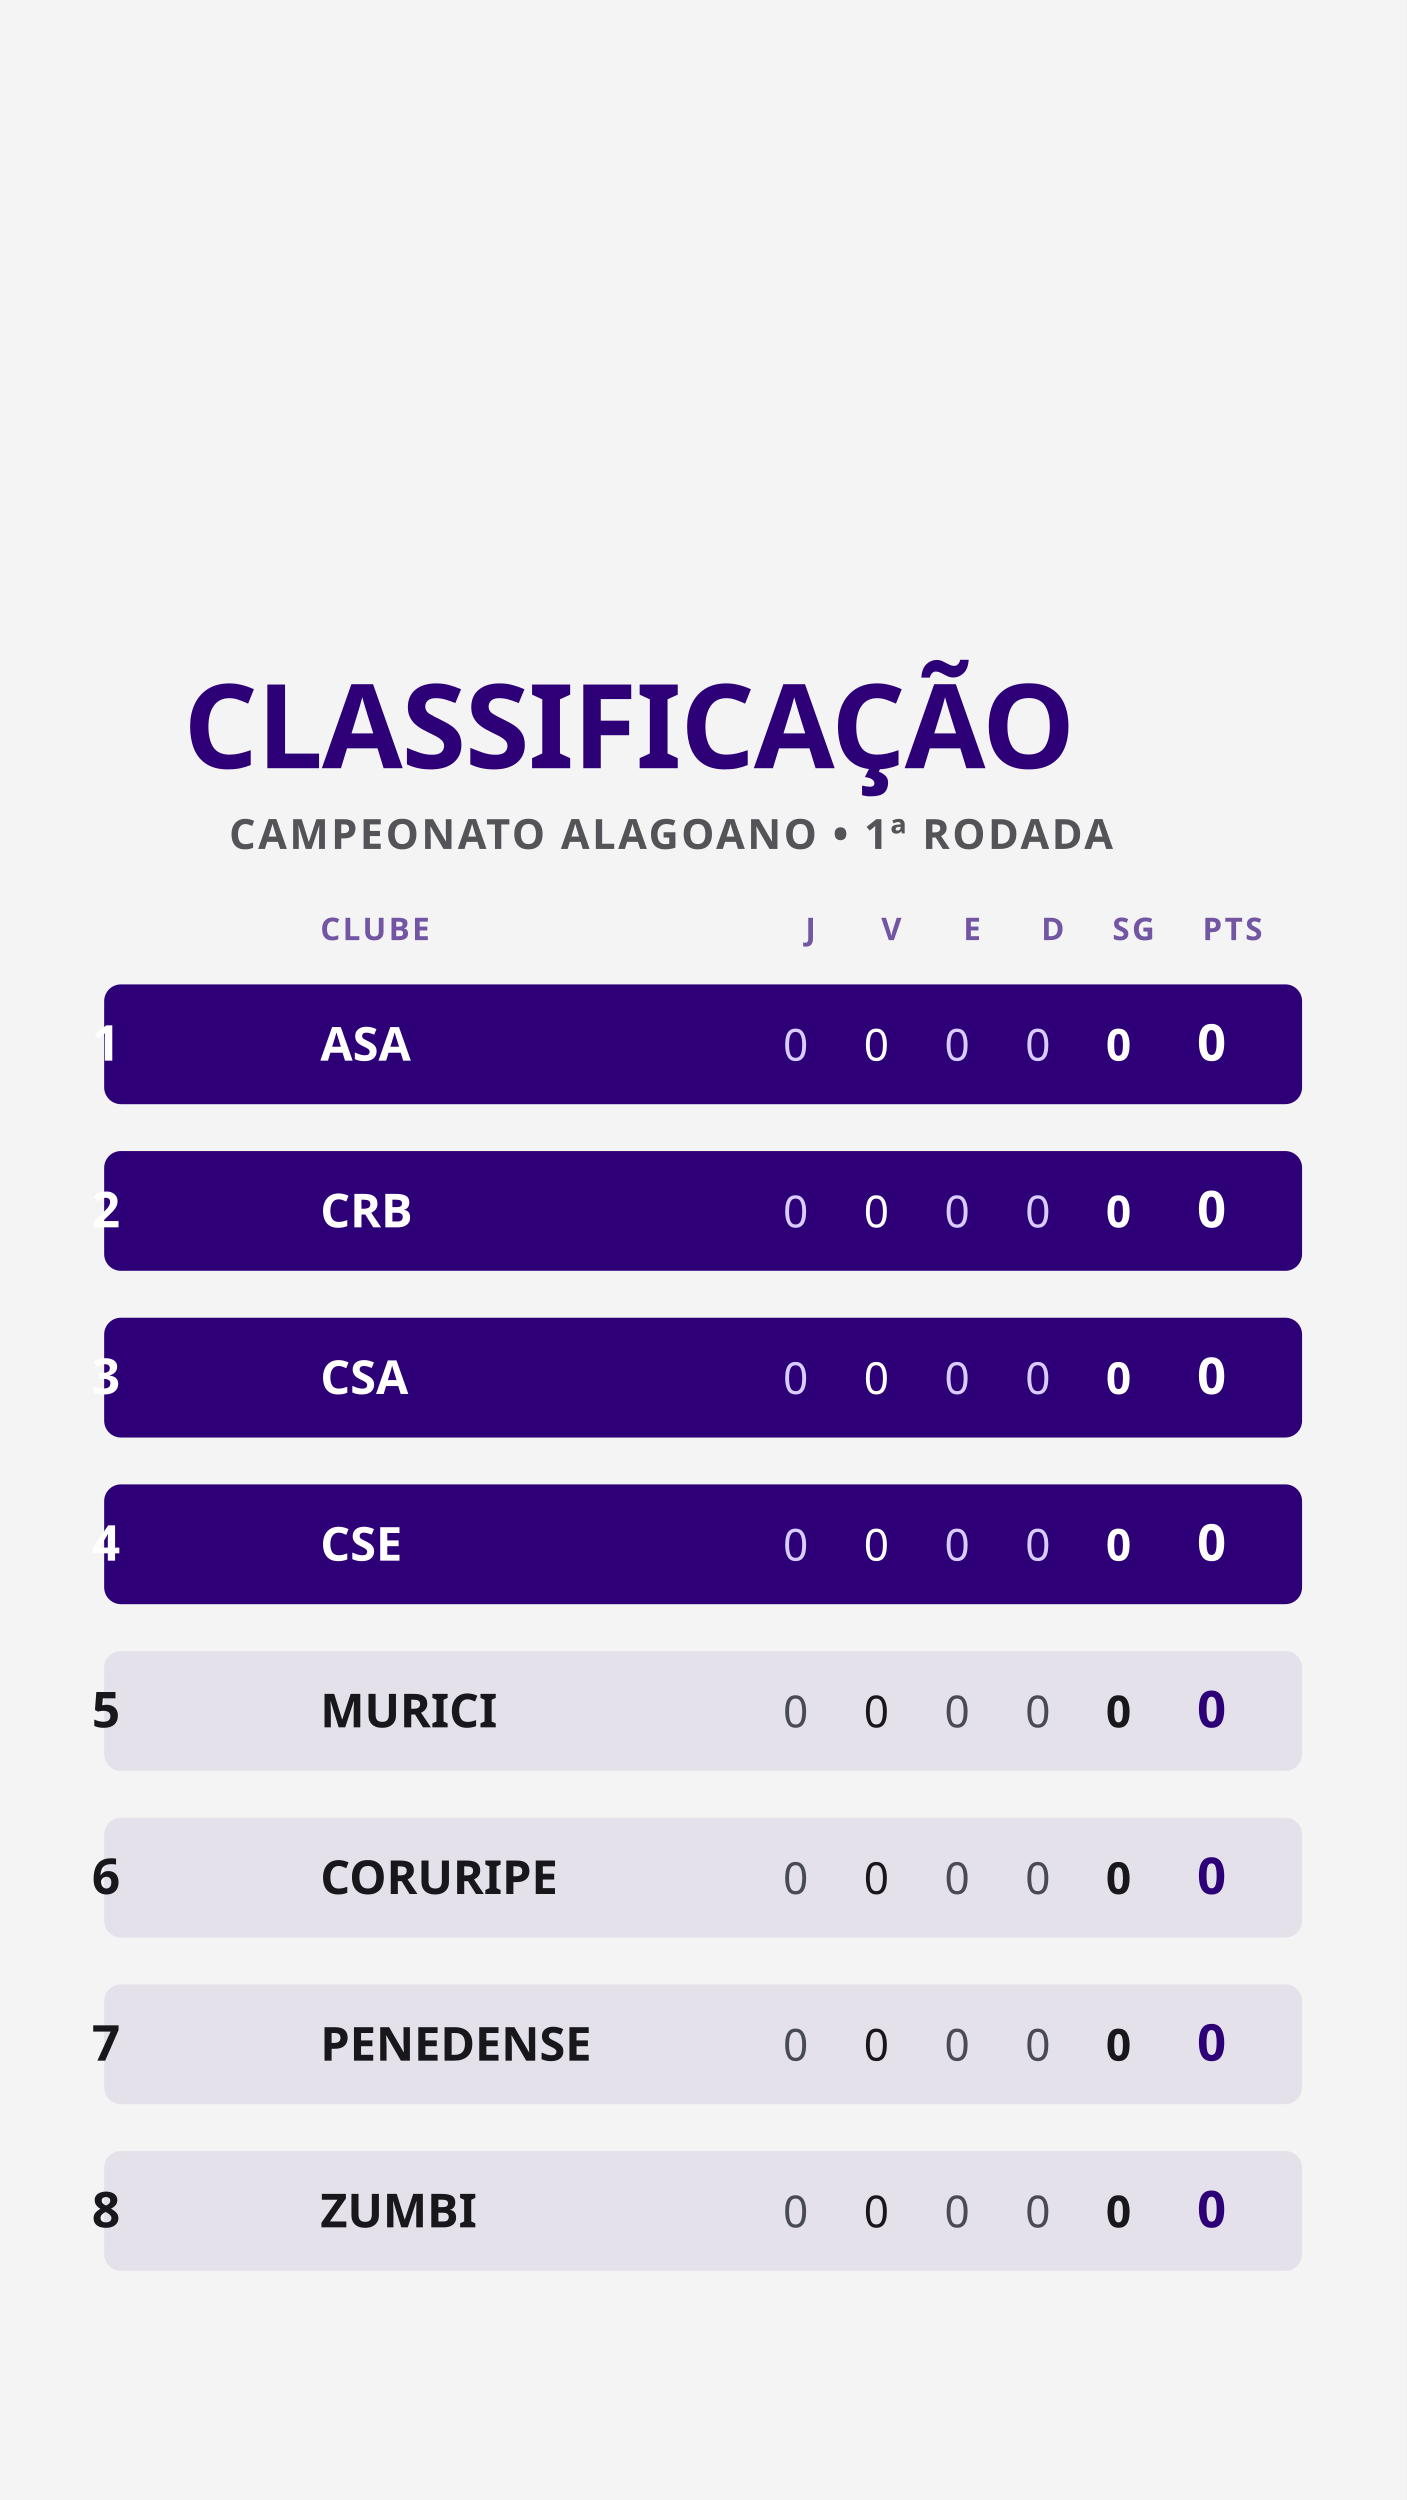
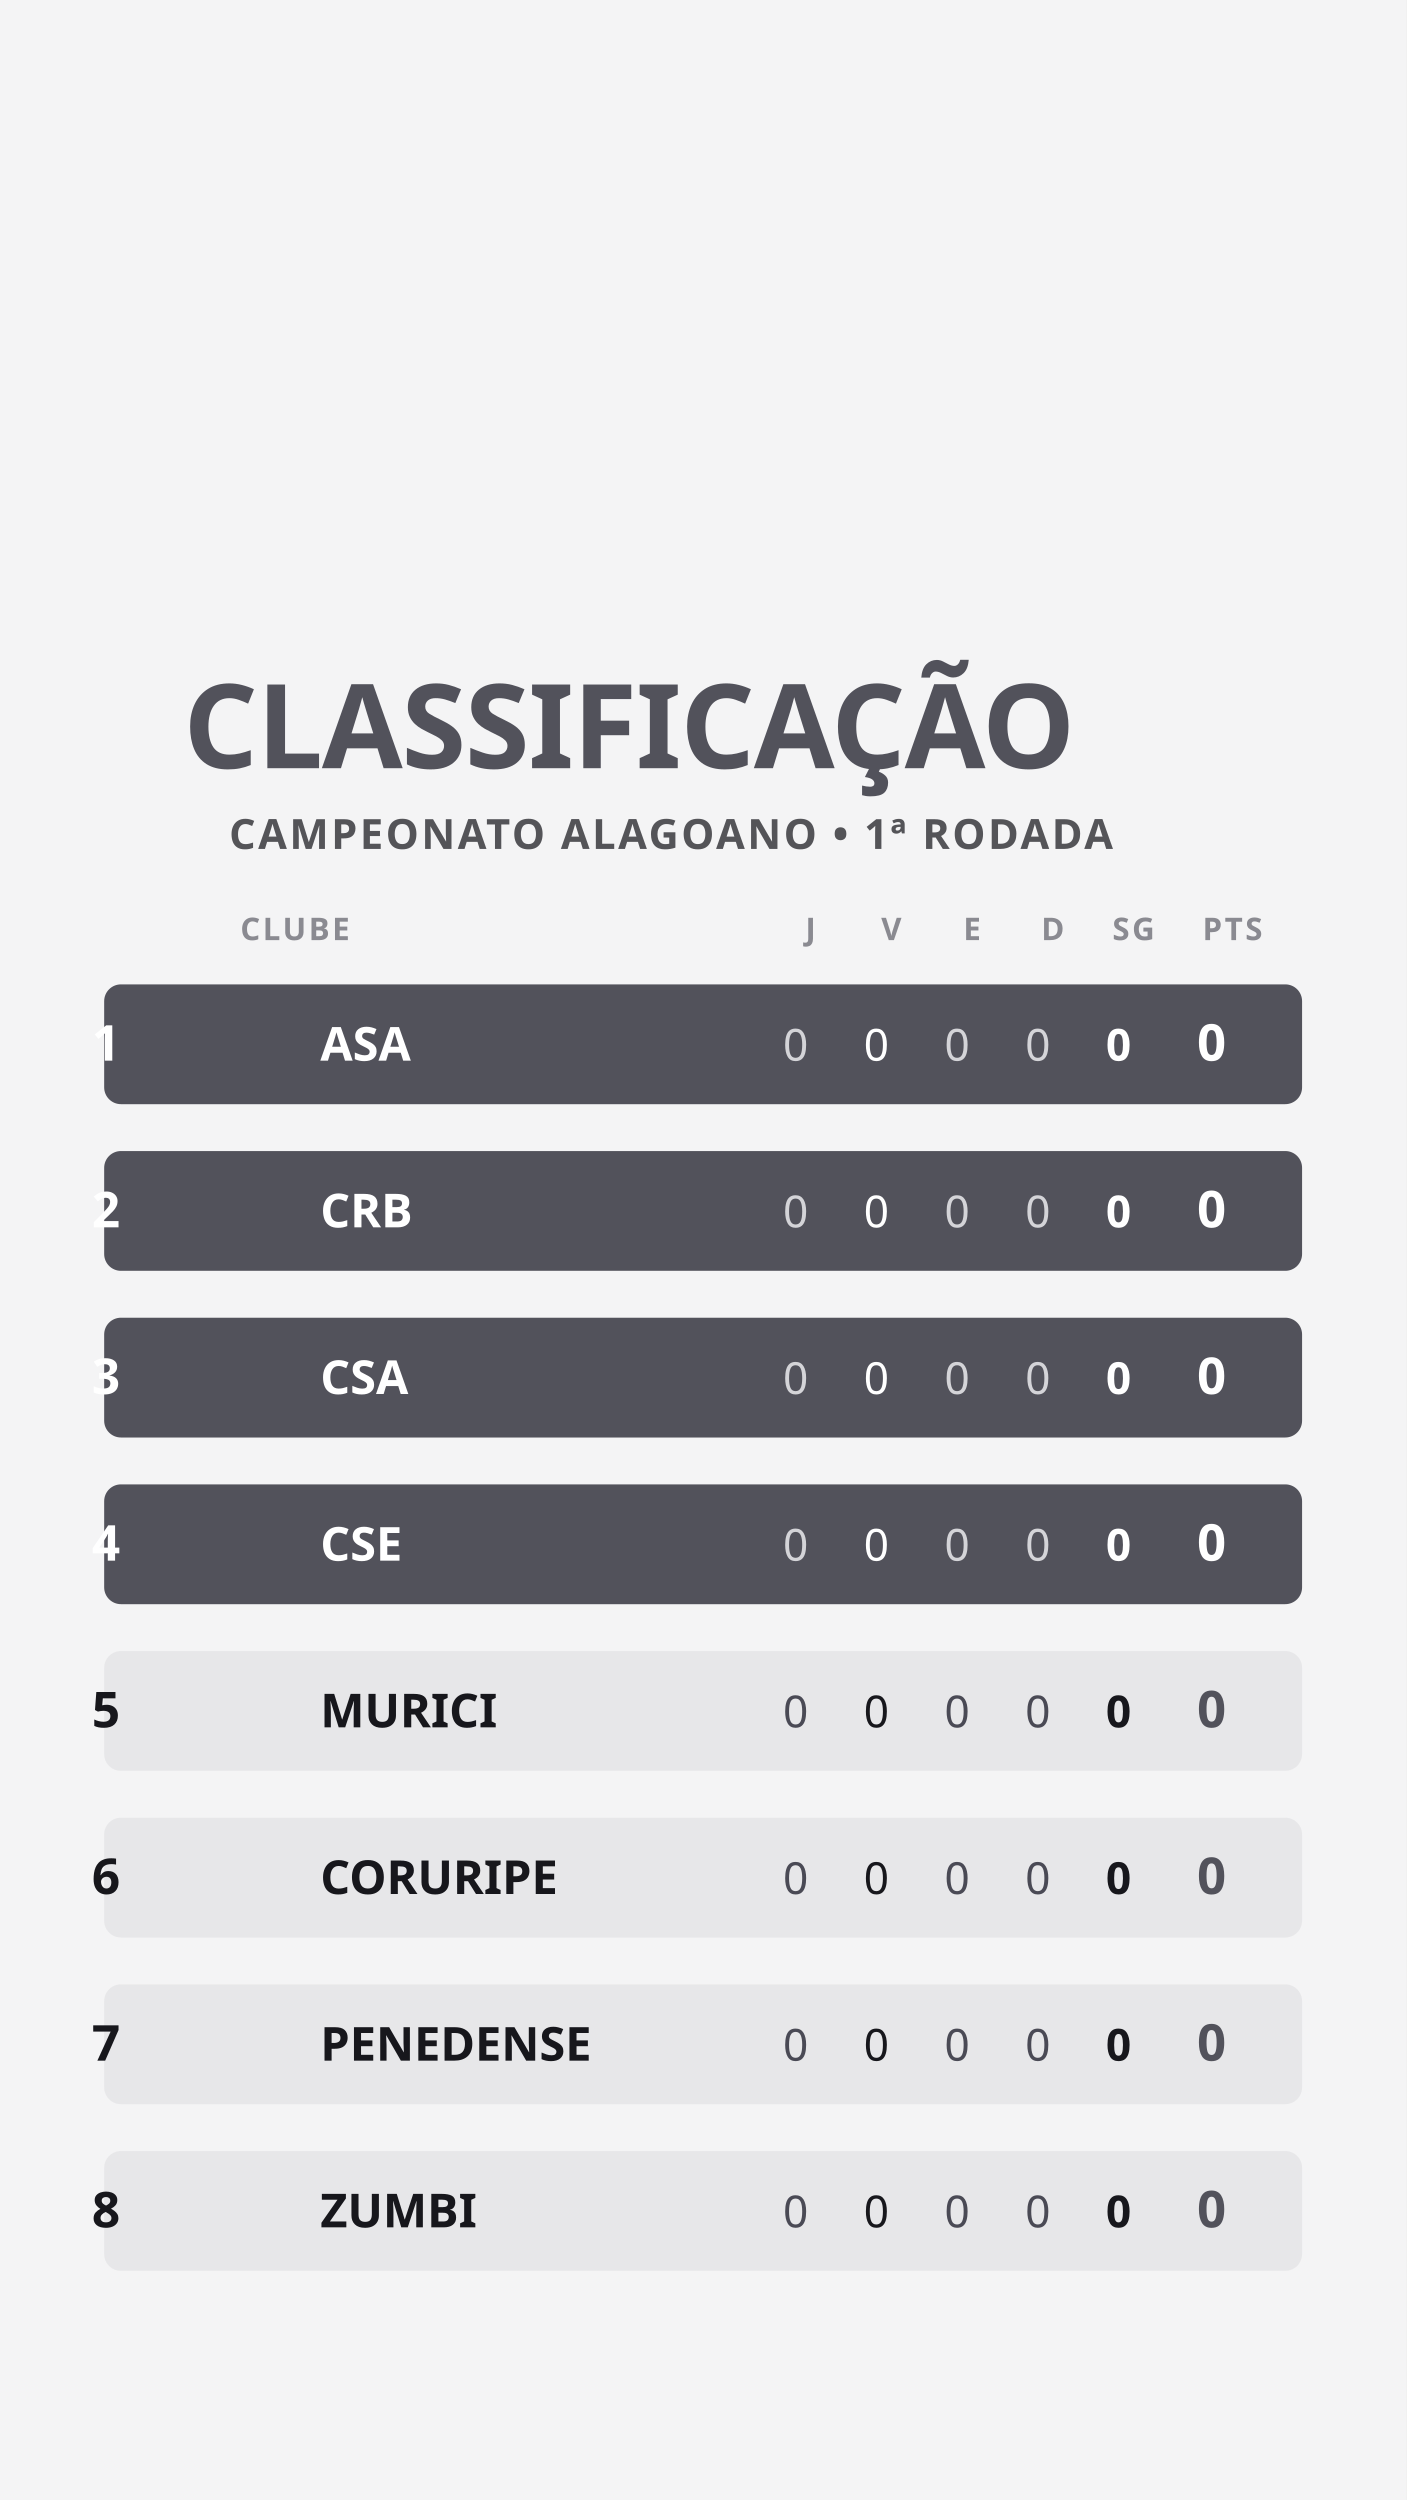
<svg xmlns="http://www.w3.org/2000/svg" width="1080" height="1920" viewBox="0 0 1080 1920" fill="none">
  <g id="classificacao_8_story" clip-path="url(#clip_classificacao)">
    <rect width="1080" height="1920" fill="#F4F4F5" />
    <rect id="img_background" y="480" width="1080" height="1440" fill="url(#pattern_background)" />
-     <text id="txt_titulo" fill="#2D0077" style="white-space: pre" xml:space="preserve" font-family="Prometo, Prompt" font-size="90" font-weight="900" letter-spacing="-0.01em" text-anchor="middle">
+     <text id="txt_titulo" fill="#52525B" style="white-space: pre" xml:space="preserve" font-family="Prometo, Prompt" font-size="90" font-weight="900" letter-spacing="-0.01em" text-anchor="middle">
      <tspan x="540" y="590">CLASSIFICAÇÃO</tspan>
    </text>
    <text id="txt_subtitulo" fill="#17171C" fill-opacity="0.72" style="white-space: pre" xml:space="preserve" font-family="Prompt" font-size="32" font-weight="600" letter-spacing="0.06em" text-anchor="middle">
      <tspan x="540" y="652">CAMPEONATO ALAGOANO • 1ª RODADA</tspan>
    </text>
-     <text id="txt_label_clube" fill="#2D0077" fill-opacity="0.65" style="white-space: pre" xml:space="preserve" font-family="Prompt" font-size="24" font-weight="700" letter-spacing="0.08em">
+     <text id="txt_label_clube" fill="#52525B" fill-opacity="0.65" style="white-space: pre" xml:space="preserve" font-family="Prompt" font-size="24" font-weight="700" letter-spacing="0.08em" text-anchor="middle">
      <tspan x="246" y="722">CLUBE</tspan>
    </text>
-     <text id="txt_label_j" fill="#2D0077" fill-opacity="0.65" style="white-space: pre" xml:space="preserve" font-family="Prompt" font-size="24" font-weight="700" letter-spacing="0.08em" text-anchor="middle">
+     <text id="txt_label_j" fill="#52525B" fill-opacity="0.65" style="white-space: pre" xml:space="preserve" font-family="Prompt" font-size="24" font-weight="700" letter-spacing="0.08em" text-anchor="middle">
      <tspan x="642" y="722">J</tspan>
    </text>
-     <text id="txt_label_v" fill="#2D0077" fill-opacity="0.65" style="white-space: pre" xml:space="preserve" font-family="Prompt" font-size="24" font-weight="700" letter-spacing="0.08em" text-anchor="middle">
+     <text id="txt_label_v" fill="#52525B" fill-opacity="0.65" style="white-space: pre" xml:space="preserve" font-family="Prompt" font-size="24" font-weight="700" letter-spacing="0.08em" text-anchor="middle">
      <tspan x="704" y="722">V</tspan>
    </text>
-     <text id="txt_label_e" fill="#2D0077" fill-opacity="0.65" style="white-space: pre" xml:space="preserve" font-family="Prompt" font-size="24" font-weight="700" letter-spacing="0.08em" text-anchor="middle">
+     <text id="txt_label_e" fill="#52525B" fill-opacity="0.65" style="white-space: pre" xml:space="preserve" font-family="Prompt" font-size="24" font-weight="700" letter-spacing="0.08em" text-anchor="middle">
      <tspan x="766" y="722">E</tspan>
    </text>
-     <text id="txt_label_d" fill="#2D0077" fill-opacity="0.65" style="white-space: pre" xml:space="preserve" font-family="Prompt" font-size="24" font-weight="700" letter-spacing="0.08em" text-anchor="middle">
+     <text id="txt_label_d" fill="#52525B" fill-opacity="0.65" style="white-space: pre" xml:space="preserve" font-family="Prompt" font-size="24" font-weight="700" letter-spacing="0.08em" text-anchor="middle">
      <tspan x="828" y="722">D</tspan>
    </text>
-     <text id="txt_label_sg" fill="#2D0077" fill-opacity="0.65" style="white-space: pre" xml:space="preserve" font-family="Prompt" font-size="24" font-weight="700" letter-spacing="0.08em" text-anchor="middle">
+     <text id="txt_label_sg" fill="#52525B" fill-opacity="0.65" style="white-space: pre" xml:space="preserve" font-family="Prompt" font-size="24" font-weight="700" letter-spacing="0.08em" text-anchor="middle">
      <tspan x="890" y="722">SG</tspan>
    </text>
-     <text id="txt_label_pts" fill="#2D0077" fill-opacity="0.65" style="white-space: pre" xml:space="preserve" font-family="Prompt" font-size="24" font-weight="700" letter-spacing="0.08em" text-anchor="middle">
+     <text id="txt_label_pts" fill="#52525B" fill-opacity="0.65" style="white-space: pre" xml:space="preserve" font-family="Prompt" font-size="24" font-weight="700" letter-spacing="0.08em" text-anchor="middle">
      <tspan x="966" y="722">PTS</tspan>
    </text>
    <g id="grp_pos_1">
-       <rect x="80" y="756.00" width="920" height="92.00" rx="12.9" fill="#2D0077" fill-opacity="1" />
+       <rect id="rect_pos_1" x="80" y="756.00" width="920" height="92.00" rx="12.9" fill="#52525B" fill-opacity="1" />
      <text id="txt_pos" fill="white" style="white-space: pre" xml:space="preserve" font-family="Prompt" font-size="38" font-weight="900" text-anchor="middle" letter-spacing="0em">
        <tspan x="116" y="814.60">1</tspan>
      </text>
      <rect id="img_escudo" x="146" y="763.00" width="78.00" height="78.00" fill="url(#pattern_escudo_1)" />
      <text id="txt_clube" fill="white" style="white-space: pre" xml:space="preserve" font-family="Prompt" font-size="36" font-weight="800" letter-spacing="0em">
        <tspan x="246" y="814.60">ASA</tspan>
      </text>
-       <text id="txt_j" fill="#D9CCFF" style="white-space: pre" xml:space="preserve" font-family="Prompt" font-size="34" font-weight="500" text-anchor="middle" letter-spacing="0em">
+       <text id="txt_j" fill="#D4D4D8" style="white-space: pre" xml:space="preserve" font-family="Prompt" font-size="34" font-weight="500" text-anchor="middle" letter-spacing="0em">
        <tspan x="642" y="814.60">0</tspan>
      </text>
      <text id="txt_v" fill="white" style="white-space: pre" xml:space="preserve" font-family="Prompt" font-size="34" font-weight="500" text-anchor="middle" letter-spacing="0em">
        <tspan x="704" y="814.60">0</tspan>
      </text>
-       <text id="txt_e" fill="#D9CCFF" style="white-space: pre" xml:space="preserve" font-family="Prompt" font-size="34" font-weight="500" text-anchor="middle" letter-spacing="0em">
+       <text id="txt_e" fill="#D4D4D8" style="white-space: pre" xml:space="preserve" font-family="Prompt" font-size="34" font-weight="500" text-anchor="middle" letter-spacing="0em">
        <tspan x="766" y="814.60">0</tspan>
      </text>
-       <text id="txt_d" fill="#D9CCFF" style="white-space: pre" xml:space="preserve" font-family="Prompt" font-size="34" font-weight="500" text-anchor="middle" letter-spacing="0em">
+       <text id="txt_d" fill="#D4D4D8" style="white-space: pre" xml:space="preserve" font-family="Prompt" font-size="34" font-weight="500" text-anchor="middle" letter-spacing="0em">
        <tspan x="828" y="814.60">0</tspan>
      </text>
      <text id="txt_sg" fill="white" style="white-space: pre" xml:space="preserve" font-family="Prompt" font-size="34" font-weight="600" text-anchor="middle" letter-spacing="0em">
        <tspan x="890" y="814.60">0</tspan>
      </text>
      <text id="txt_pts" fill="white" style="white-space: pre" xml:space="preserve" font-family="Prompt" font-size="39" font-weight="900" text-anchor="middle" letter-spacing="0em">
        <tspan x="966" y="814.60">0</tspan>
      </text>
    </g>
    <g id="grp_pos_2">
-       <rect x="80" y="884.00" width="920" height="92.00" rx="12.9" fill="#2D0077" fill-opacity="1" />
+       <rect id="rect_pos_2" x="80" y="884.00" width="920" height="92.00" rx="12.9" fill="#52525B" fill-opacity="1" />
      <text id="txt_pos_2" fill="white" style="white-space: pre" xml:space="preserve" font-family="Prompt" font-size="38" font-weight="900" text-anchor="middle" letter-spacing="0em">
        <tspan x="116" y="942.60">2</tspan>
      </text>
      <rect id="img_escudo_2" x="146" y="891.00" width="78.00" height="78.00" fill="url(#pattern_escudo_2)" />
      <text id="txt_clube_2" fill="white" style="white-space: pre" xml:space="preserve" font-family="Prompt" font-size="36" font-weight="800" letter-spacing="0em">
        <tspan x="246" y="942.60">CRB</tspan>
      </text>
-       <text id="txt_j_2" fill="#D9CCFF" style="white-space: pre" xml:space="preserve" font-family="Prompt" font-size="34" font-weight="500" text-anchor="middle" letter-spacing="0em">
+       <text id="txt_j_2" fill="#D4D4D8" style="white-space: pre" xml:space="preserve" font-family="Prompt" font-size="34" font-weight="500" text-anchor="middle" letter-spacing="0em">
        <tspan x="642" y="942.60">0</tspan>
      </text>
      <text id="txt_v_2" fill="white" style="white-space: pre" xml:space="preserve" font-family="Prompt" font-size="34" font-weight="500" text-anchor="middle" letter-spacing="0em">
        <tspan x="704" y="942.60">0</tspan>
      </text>
-       <text id="txt_e_2" fill="#D9CCFF" style="white-space: pre" xml:space="preserve" font-family="Prompt" font-size="34" font-weight="500" text-anchor="middle" letter-spacing="0em">
+       <text id="txt_e_2" fill="#D4D4D8" style="white-space: pre" xml:space="preserve" font-family="Prompt" font-size="34" font-weight="500" text-anchor="middle" letter-spacing="0em">
        <tspan x="766" y="942.60">0</tspan>
      </text>
-       <text id="txt_d_2" fill="#D9CCFF" style="white-space: pre" xml:space="preserve" font-family="Prompt" font-size="34" font-weight="500" text-anchor="middle" letter-spacing="0em">
+       <text id="txt_d_2" fill="#D4D4D8" style="white-space: pre" xml:space="preserve" font-family="Prompt" font-size="34" font-weight="500" text-anchor="middle" letter-spacing="0em">
        <tspan x="828" y="942.60">0</tspan>
      </text>
      <text id="txt_sg_2" fill="white" style="white-space: pre" xml:space="preserve" font-family="Prompt" font-size="34" font-weight="600" text-anchor="middle" letter-spacing="0em">
        <tspan x="890" y="942.60">0</tspan>
      </text>
      <text id="txt_pts_2" fill="white" style="white-space: pre" xml:space="preserve" font-family="Prompt" font-size="39" font-weight="900" text-anchor="middle" letter-spacing="0em">
        <tspan x="966" y="942.60">0</tspan>
      </text>
    </g>
    <g id="grp_pos_3">
-       <rect x="80" y="1012.00" width="920" height="92.00" rx="12.9" fill="#2D0077" fill-opacity="1" />
+       <rect id="rect_pos_3" x="80" y="1012.00" width="920" height="92.00" rx="12.9" fill="#52525B" fill-opacity="1" />
      <text id="txt_pos_3" fill="white" style="white-space: pre" xml:space="preserve" font-family="Prompt" font-size="38" font-weight="900" text-anchor="middle" letter-spacing="0em">
        <tspan x="116" y="1070.60">3</tspan>
      </text>
      <rect id="img_escudo_3" x="146" y="1019.00" width="78.00" height="78.00" fill="url(#pattern_escudo_3)" />
      <text id="txt_clube_3" fill="white" style="white-space: pre" xml:space="preserve" font-family="Prompt" font-size="36" font-weight="800" letter-spacing="0em">
        <tspan x="246" y="1070.60">CSA</tspan>
      </text>
-       <text id="txt_j_3" fill="#D9CCFF" style="white-space: pre" xml:space="preserve" font-family="Prompt" font-size="34" font-weight="500" text-anchor="middle" letter-spacing="0em">
+       <text id="txt_j_3" fill="#D4D4D8" style="white-space: pre" xml:space="preserve" font-family="Prompt" font-size="34" font-weight="500" text-anchor="middle" letter-spacing="0em">
        <tspan x="642" y="1070.60">0</tspan>
      </text>
      <text id="txt_v_3" fill="white" style="white-space: pre" xml:space="preserve" font-family="Prompt" font-size="34" font-weight="500" text-anchor="middle" letter-spacing="0em">
        <tspan x="704" y="1070.60">0</tspan>
      </text>
-       <text id="txt_e_3" fill="#D9CCFF" style="white-space: pre" xml:space="preserve" font-family="Prompt" font-size="34" font-weight="500" text-anchor="middle" letter-spacing="0em">
+       <text id="txt_e_3" fill="#D4D4D8" style="white-space: pre" xml:space="preserve" font-family="Prompt" font-size="34" font-weight="500" text-anchor="middle" letter-spacing="0em">
        <tspan x="766" y="1070.60">0</tspan>
      </text>
-       <text id="txt_d_3" fill="#D9CCFF" style="white-space: pre" xml:space="preserve" font-family="Prompt" font-size="34" font-weight="500" text-anchor="middle" letter-spacing="0em">
+       <text id="txt_d_3" fill="#D4D4D8" style="white-space: pre" xml:space="preserve" font-family="Prompt" font-size="34" font-weight="500" text-anchor="middle" letter-spacing="0em">
        <tspan x="828" y="1070.60">0</tspan>
      </text>
      <text id="txt_sg_3" fill="white" style="white-space: pre" xml:space="preserve" font-family="Prompt" font-size="34" font-weight="600" text-anchor="middle" letter-spacing="0em">
        <tspan x="890" y="1070.60">0</tspan>
      </text>
      <text id="txt_pts_3" fill="white" style="white-space: pre" xml:space="preserve" font-family="Prompt" font-size="39" font-weight="900" text-anchor="middle" letter-spacing="0em">
        <tspan x="966" y="1070.60">0</tspan>
      </text>
    </g>
    <g id="grp_pos_4">
-       <rect x="80" y="1140.00" width="920" height="92.00" rx="12.9" fill="#2D0077" fill-opacity="1" />
+       <rect id="rect_pos_4" x="80" y="1140.00" width="920" height="92.00" rx="12.9" fill="#52525B" fill-opacity="1" />
      <text id="txt_pos_4" fill="white" style="white-space: pre" xml:space="preserve" font-family="Prompt" font-size="38" font-weight="900" text-anchor="middle" letter-spacing="0em">
        <tspan x="116" y="1198.60">4</tspan>
      </text>
      <rect id="img_escudo_4" x="146" y="1147.00" width="78.00" height="78.00" fill="url(#pattern_escudo_4)" />
      <text id="txt_clube_4" fill="white" style="white-space: pre" xml:space="preserve" font-family="Prompt" font-size="36" font-weight="800" letter-spacing="0em">
        <tspan x="246" y="1198.60">CSE</tspan>
      </text>
-       <text id="txt_j_4" fill="#D9CCFF" style="white-space: pre" xml:space="preserve" font-family="Prompt" font-size="34" font-weight="500" text-anchor="middle" letter-spacing="0em">
+       <text id="txt_j_4" fill="#D4D4D8" style="white-space: pre" xml:space="preserve" font-family="Prompt" font-size="34" font-weight="500" text-anchor="middle" letter-spacing="0em">
        <tspan x="642" y="1198.60">0</tspan>
      </text>
      <text id="txt_v_4" fill="white" style="white-space: pre" xml:space="preserve" font-family="Prompt" font-size="34" font-weight="500" text-anchor="middle" letter-spacing="0em">
        <tspan x="704" y="1198.60">0</tspan>
      </text>
-       <text id="txt_e_4" fill="#D9CCFF" style="white-space: pre" xml:space="preserve" font-family="Prompt" font-size="34" font-weight="500" text-anchor="middle" letter-spacing="0em">
+       <text id="txt_e_4" fill="#D4D4D8" style="white-space: pre" xml:space="preserve" font-family="Prompt" font-size="34" font-weight="500" text-anchor="middle" letter-spacing="0em">
        <tspan x="766" y="1198.60">0</tspan>
      </text>
-       <text id="txt_d_4" fill="#D9CCFF" style="white-space: pre" xml:space="preserve" font-family="Prompt" font-size="34" font-weight="500" text-anchor="middle" letter-spacing="0em">
+       <text id="txt_d_4" fill="#D4D4D8" style="white-space: pre" xml:space="preserve" font-family="Prompt" font-size="34" font-weight="500" text-anchor="middle" letter-spacing="0em">
        <tspan x="828" y="1198.60">0</tspan>
      </text>
      <text id="txt_sg_4" fill="white" style="white-space: pre" xml:space="preserve" font-family="Prompt" font-size="34" font-weight="600" text-anchor="middle" letter-spacing="0em">
        <tspan x="890" y="1198.60">0</tspan>
      </text>
      <text id="txt_pts_4" fill="white" style="white-space: pre" xml:space="preserve" font-family="Prompt" font-size="39" font-weight="900" text-anchor="middle" letter-spacing="0em">
        <tspan x="966" y="1198.60">0</tspan>
      </text>
    </g>
    <g id="grp_pos_5">
-       <rect x="80" y="1268.00" width="920" height="92.00" rx="12.9" fill="#2D0077" fill-opacity="0.08" />
+       <rect id="rect_pos_5" x="80" y="1268.00" width="920" height="92.00" rx="12.9" fill="#52525B" fill-opacity="0.08" />
      <text id="txt_pos_5" fill="#17171C" style="white-space: pre" xml:space="preserve" font-family="Prompt" font-size="38" font-weight="900" text-anchor="middle" letter-spacing="0em">
        <tspan x="116" y="1326.60">5</tspan>
      </text>
      <rect id="img_escudo_5" x="146" y="1275.00" width="78.00" height="78.00" fill="url(#pattern_escudo_5)" />
      <text id="txt_clube_5" fill="#17171C" style="white-space: pre" xml:space="preserve" font-family="Prompt" font-size="36" font-weight="800" letter-spacing="0em">
        <tspan x="246" y="1326.60">MURICI</tspan>
      </text>
      <text id="txt_j_5" fill="#4A4A55" style="white-space: pre" xml:space="preserve" font-family="Prompt" font-size="34" font-weight="500" text-anchor="middle" letter-spacing="0em">
        <tspan x="642" y="1326.60">0</tspan>
      </text>
      <text id="txt_v_5" fill="#17171C" style="white-space: pre" xml:space="preserve" font-family="Prompt" font-size="34" font-weight="500" text-anchor="middle" letter-spacing="0em">
        <tspan x="704" y="1326.60">0</tspan>
      </text>
      <text id="txt_e_5" fill="#4A4A55" style="white-space: pre" xml:space="preserve" font-family="Prompt" font-size="34" font-weight="500" text-anchor="middle" letter-spacing="0em">
        <tspan x="766" y="1326.60">0</tspan>
      </text>
      <text id="txt_d_5" fill="#4A4A55" style="white-space: pre" xml:space="preserve" font-family="Prompt" font-size="34" font-weight="500" text-anchor="middle" letter-spacing="0em">
        <tspan x="828" y="1326.60">0</tspan>
      </text>
      <text id="txt_sg_5" fill="#17171C" style="white-space: pre" xml:space="preserve" font-family="Prompt" font-size="34" font-weight="600" text-anchor="middle" letter-spacing="0em">
        <tspan x="890" y="1326.60">0</tspan>
      </text>
-       <text id="txt_pts_5" fill="#2D0077" style="white-space: pre" xml:space="preserve" font-family="Prompt" font-size="39" font-weight="900" text-anchor="middle" letter-spacing="0em">
+       <text id="txt_pts_5" fill="#52525B" style="white-space: pre" xml:space="preserve" font-family="Prompt" font-size="39" font-weight="900" text-anchor="middle" letter-spacing="0em">
        <tspan x="966" y="1326.60">0</tspan>
      </text>
    </g>
    <g id="grp_pos_6">
-       <rect x="80" y="1396.00" width="920" height="92.00" rx="12.9" fill="#2D0077" fill-opacity="0.08" />
+       <rect id="rect_pos_6" x="80" y="1396.00" width="920" height="92.00" rx="12.9" fill="#52525B" fill-opacity="0.08" />
      <text id="txt_pos_6" fill="#17171C" style="white-space: pre" xml:space="preserve" font-family="Prompt" font-size="38" font-weight="900" text-anchor="middle" letter-spacing="0em">
        <tspan x="116" y="1454.60">6</tspan>
      </text>
      <rect id="img_escudo_6" x="146" y="1403.00" width="78.00" height="78.00" fill="url(#pattern_escudo_6)" />
      <text id="txt_clube_6" fill="#17171C" style="white-space: pre" xml:space="preserve" font-family="Prompt" font-size="36" font-weight="800" letter-spacing="0em">
        <tspan x="246" y="1454.60">CORURIPE</tspan>
      </text>
      <text id="txt_j_6" fill="#4A4A55" style="white-space: pre" xml:space="preserve" font-family="Prompt" font-size="34" font-weight="500" text-anchor="middle" letter-spacing="0em">
        <tspan x="642" y="1454.60">0</tspan>
      </text>
      <text id="txt_v_6" fill="#17171C" style="white-space: pre" xml:space="preserve" font-family="Prompt" font-size="34" font-weight="500" text-anchor="middle" letter-spacing="0em">
        <tspan x="704" y="1454.60">0</tspan>
      </text>
      <text id="txt_e_6" fill="#4A4A55" style="white-space: pre" xml:space="preserve" font-family="Prompt" font-size="34" font-weight="500" text-anchor="middle" letter-spacing="0em">
        <tspan x="766" y="1454.60">0</tspan>
      </text>
      <text id="txt_d_6" fill="#4A4A55" style="white-space: pre" xml:space="preserve" font-family="Prompt" font-size="34" font-weight="500" text-anchor="middle" letter-spacing="0em">
        <tspan x="828" y="1454.60">0</tspan>
      </text>
      <text id="txt_sg_6" fill="#17171C" style="white-space: pre" xml:space="preserve" font-family="Prompt" font-size="34" font-weight="600" text-anchor="middle" letter-spacing="0em">
        <tspan x="890" y="1454.60">0</tspan>
      </text>
-       <text id="txt_pts_6" fill="#2D0077" style="white-space: pre" xml:space="preserve" font-family="Prompt" font-size="39" font-weight="900" text-anchor="middle" letter-spacing="0em">
+       <text id="txt_pts_6" fill="#52525B" style="white-space: pre" xml:space="preserve" font-family="Prompt" font-size="39" font-weight="900" text-anchor="middle" letter-spacing="0em">
        <tspan x="966" y="1454.60">0</tspan>
      </text>
    </g>
    <g id="grp_pos_7">
-       <rect x="80" y="1524.00" width="920" height="92.00" rx="12.9" fill="#2D0077" fill-opacity="0.08" />
+       <rect id="rect_pos_7" x="80" y="1524.00" width="920" height="92.00" rx="12.9" fill="#52525B" fill-opacity="0.08" />
      <text id="txt_pos_7" fill="#17171C" style="white-space: pre" xml:space="preserve" font-family="Prompt" font-size="38" font-weight="900" text-anchor="middle" letter-spacing="0em">
        <tspan x="116" y="1582.60">7</tspan>
      </text>
      <rect id="img_escudo_7" x="146" y="1531.00" width="78.00" height="78.00" fill="url(#pattern_escudo_7)" />
      <text id="txt_clube_7" fill="#17171C" style="white-space: pre" xml:space="preserve" font-family="Prompt" font-size="36" font-weight="800" letter-spacing="0em">
        <tspan x="246" y="1582.60">PENEDENSE</tspan>
      </text>
      <text id="txt_j_7" fill="#4A4A55" style="white-space: pre" xml:space="preserve" font-family="Prompt" font-size="34" font-weight="500" text-anchor="middle" letter-spacing="0em">
        <tspan x="642" y="1582.60">0</tspan>
      </text>
      <text id="txt_v_7" fill="#17171C" style="white-space: pre" xml:space="preserve" font-family="Prompt" font-size="34" font-weight="500" text-anchor="middle" letter-spacing="0em">
        <tspan x="704" y="1582.60">0</tspan>
      </text>
      <text id="txt_e_7" fill="#4A4A55" style="white-space: pre" xml:space="preserve" font-family="Prompt" font-size="34" font-weight="500" text-anchor="middle" letter-spacing="0em">
        <tspan x="766" y="1582.60">0</tspan>
      </text>
      <text id="txt_d_7" fill="#4A4A55" style="white-space: pre" xml:space="preserve" font-family="Prompt" font-size="34" font-weight="500" text-anchor="middle" letter-spacing="0em">
        <tspan x="828" y="1582.60">0</tspan>
      </text>
      <text id="txt_sg_7" fill="#17171C" style="white-space: pre" xml:space="preserve" font-family="Prompt" font-size="34" font-weight="600" text-anchor="middle" letter-spacing="0em">
        <tspan x="890" y="1582.60">0</tspan>
      </text>
-       <text id="txt_pts_7" fill="#2D0077" style="white-space: pre" xml:space="preserve" font-family="Prompt" font-size="39" font-weight="900" text-anchor="middle" letter-spacing="0em">
+       <text id="txt_pts_7" fill="#52525B" style="white-space: pre" xml:space="preserve" font-family="Prompt" font-size="39" font-weight="900" text-anchor="middle" letter-spacing="0em">
        <tspan x="966" y="1582.60">0</tspan>
      </text>
    </g>
    <g id="grp_pos_8">
-       <rect x="80" y="1652.00" width="920" height="92.00" rx="12.9" fill="#2D0077" fill-opacity="0.08" />
+       <rect id="rect_pos_8" x="80" y="1652.00" width="920" height="92.00" rx="12.9" fill="#52525B" fill-opacity="0.08" />
      <text id="txt_pos_8" fill="#17171C" style="white-space: pre" xml:space="preserve" font-family="Prompt" font-size="38" font-weight="900" text-anchor="middle" letter-spacing="0em">
        <tspan x="116" y="1710.60">8</tspan>
      </text>
      <rect id="img_escudo_8" x="146" y="1659.00" width="78.00" height="78.00" fill="url(#pattern_escudo_8)" />
      <text id="txt_clube_8" fill="#17171C" style="white-space: pre" xml:space="preserve" font-family="Prompt" font-size="36" font-weight="800" letter-spacing="0em">
        <tspan x="246" y="1710.60">ZUMBI</tspan>
      </text>
      <text id="txt_j_8" fill="#4A4A55" style="white-space: pre" xml:space="preserve" font-family="Prompt" font-size="34" font-weight="500" text-anchor="middle" letter-spacing="0em">
        <tspan x="642" y="1710.60">0</tspan>
      </text>
      <text id="txt_v_8" fill="#17171C" style="white-space: pre" xml:space="preserve" font-family="Prompt" font-size="34" font-weight="500" text-anchor="middle" letter-spacing="0em">
        <tspan x="704" y="1710.60">0</tspan>
      </text>
      <text id="txt_e_8" fill="#4A4A55" style="white-space: pre" xml:space="preserve" font-family="Prompt" font-size="34" font-weight="500" text-anchor="middle" letter-spacing="0em">
        <tspan x="766" y="1710.60">0</tspan>
      </text>
      <text id="txt_d_8" fill="#4A4A55" style="white-space: pre" xml:space="preserve" font-family="Prompt" font-size="34" font-weight="500" text-anchor="middle" letter-spacing="0em">
        <tspan x="828" y="1710.60">0</tspan>
      </text>
      <text id="txt_sg_8" fill="#17171C" style="white-space: pre" xml:space="preserve" font-family="Prompt" font-size="34" font-weight="600" text-anchor="middle" letter-spacing="0em">
        <tspan x="890" y="1710.60">0</tspan>
      </text>
-       <text id="txt_pts_8" fill="#2D0077" style="white-space: pre" xml:space="preserve" font-family="Prompt" font-size="39" font-weight="900" text-anchor="middle" letter-spacing="0em">
+       <text id="txt_pts_8" fill="#52525B" style="white-space: pre" xml:space="preserve" font-family="Prompt" font-size="39" font-weight="900" text-anchor="middle" letter-spacing="0em">
        <tspan x="966" y="1710.60">0</tspan>
      </text>
    </g>
  </g>
  <defs>
    <pattern id="pattern_background" patternContentUnits="objectBoundingBox" width="1" height="1">
      <image id="image_background" width="1080" height="1440" transform="scale(0.00092593 0.00069444)" preserveAspectRatio="none" />
    </pattern>
    <pattern id="pattern_escudo_1" patternContentUnits="objectBoundingBox" width="1" height="1">
      <image id="image_escudo_1" width="500" height="500" transform="scale(0.002)" preserveAspectRatio="none" />
    </pattern>
    <pattern id="pattern_escudo_2" patternContentUnits="objectBoundingBox" width="1" height="1">
      <image id="image_escudo_2" width="500" height="500" transform="scale(0.002)" preserveAspectRatio="none" />
    </pattern>
    <pattern id="pattern_escudo_3" patternContentUnits="objectBoundingBox" width="1" height="1">
      <image id="image_escudo_3" width="500" height="500" transform="scale(0.002)" preserveAspectRatio="none" />
    </pattern>
    <pattern id="pattern_escudo_4" patternContentUnits="objectBoundingBox" width="1" height="1">
      <image id="image_escudo_4" width="500" height="500" transform="scale(0.002)" preserveAspectRatio="none" />
    </pattern>
    <pattern id="pattern_escudo_5" patternContentUnits="objectBoundingBox" width="1" height="1">
      <image id="image_escudo_5" width="500" height="500" transform="scale(0.002)" preserveAspectRatio="none" />
    </pattern>
    <pattern id="pattern_escudo_6" patternContentUnits="objectBoundingBox" width="1" height="1">
      <image id="image_escudo_6" width="500" height="500" transform="scale(0.002)" preserveAspectRatio="none" />
    </pattern>
    <pattern id="pattern_escudo_7" patternContentUnits="objectBoundingBox" width="1" height="1">
      <image id="image_escudo_7" width="500" height="500" transform="scale(0.002)" preserveAspectRatio="none" />
    </pattern>
    <pattern id="pattern_escudo_8" patternContentUnits="objectBoundingBox" width="1" height="1">
      <image id="image_escudo_8" width="500" height="500" transform="scale(0.002)" preserveAspectRatio="none" />
    </pattern>
    <clipPath id="clip_classificacao">
      <rect width="1080" height="1920" fill="white" />
    </clipPath>
  </defs>
</svg>
